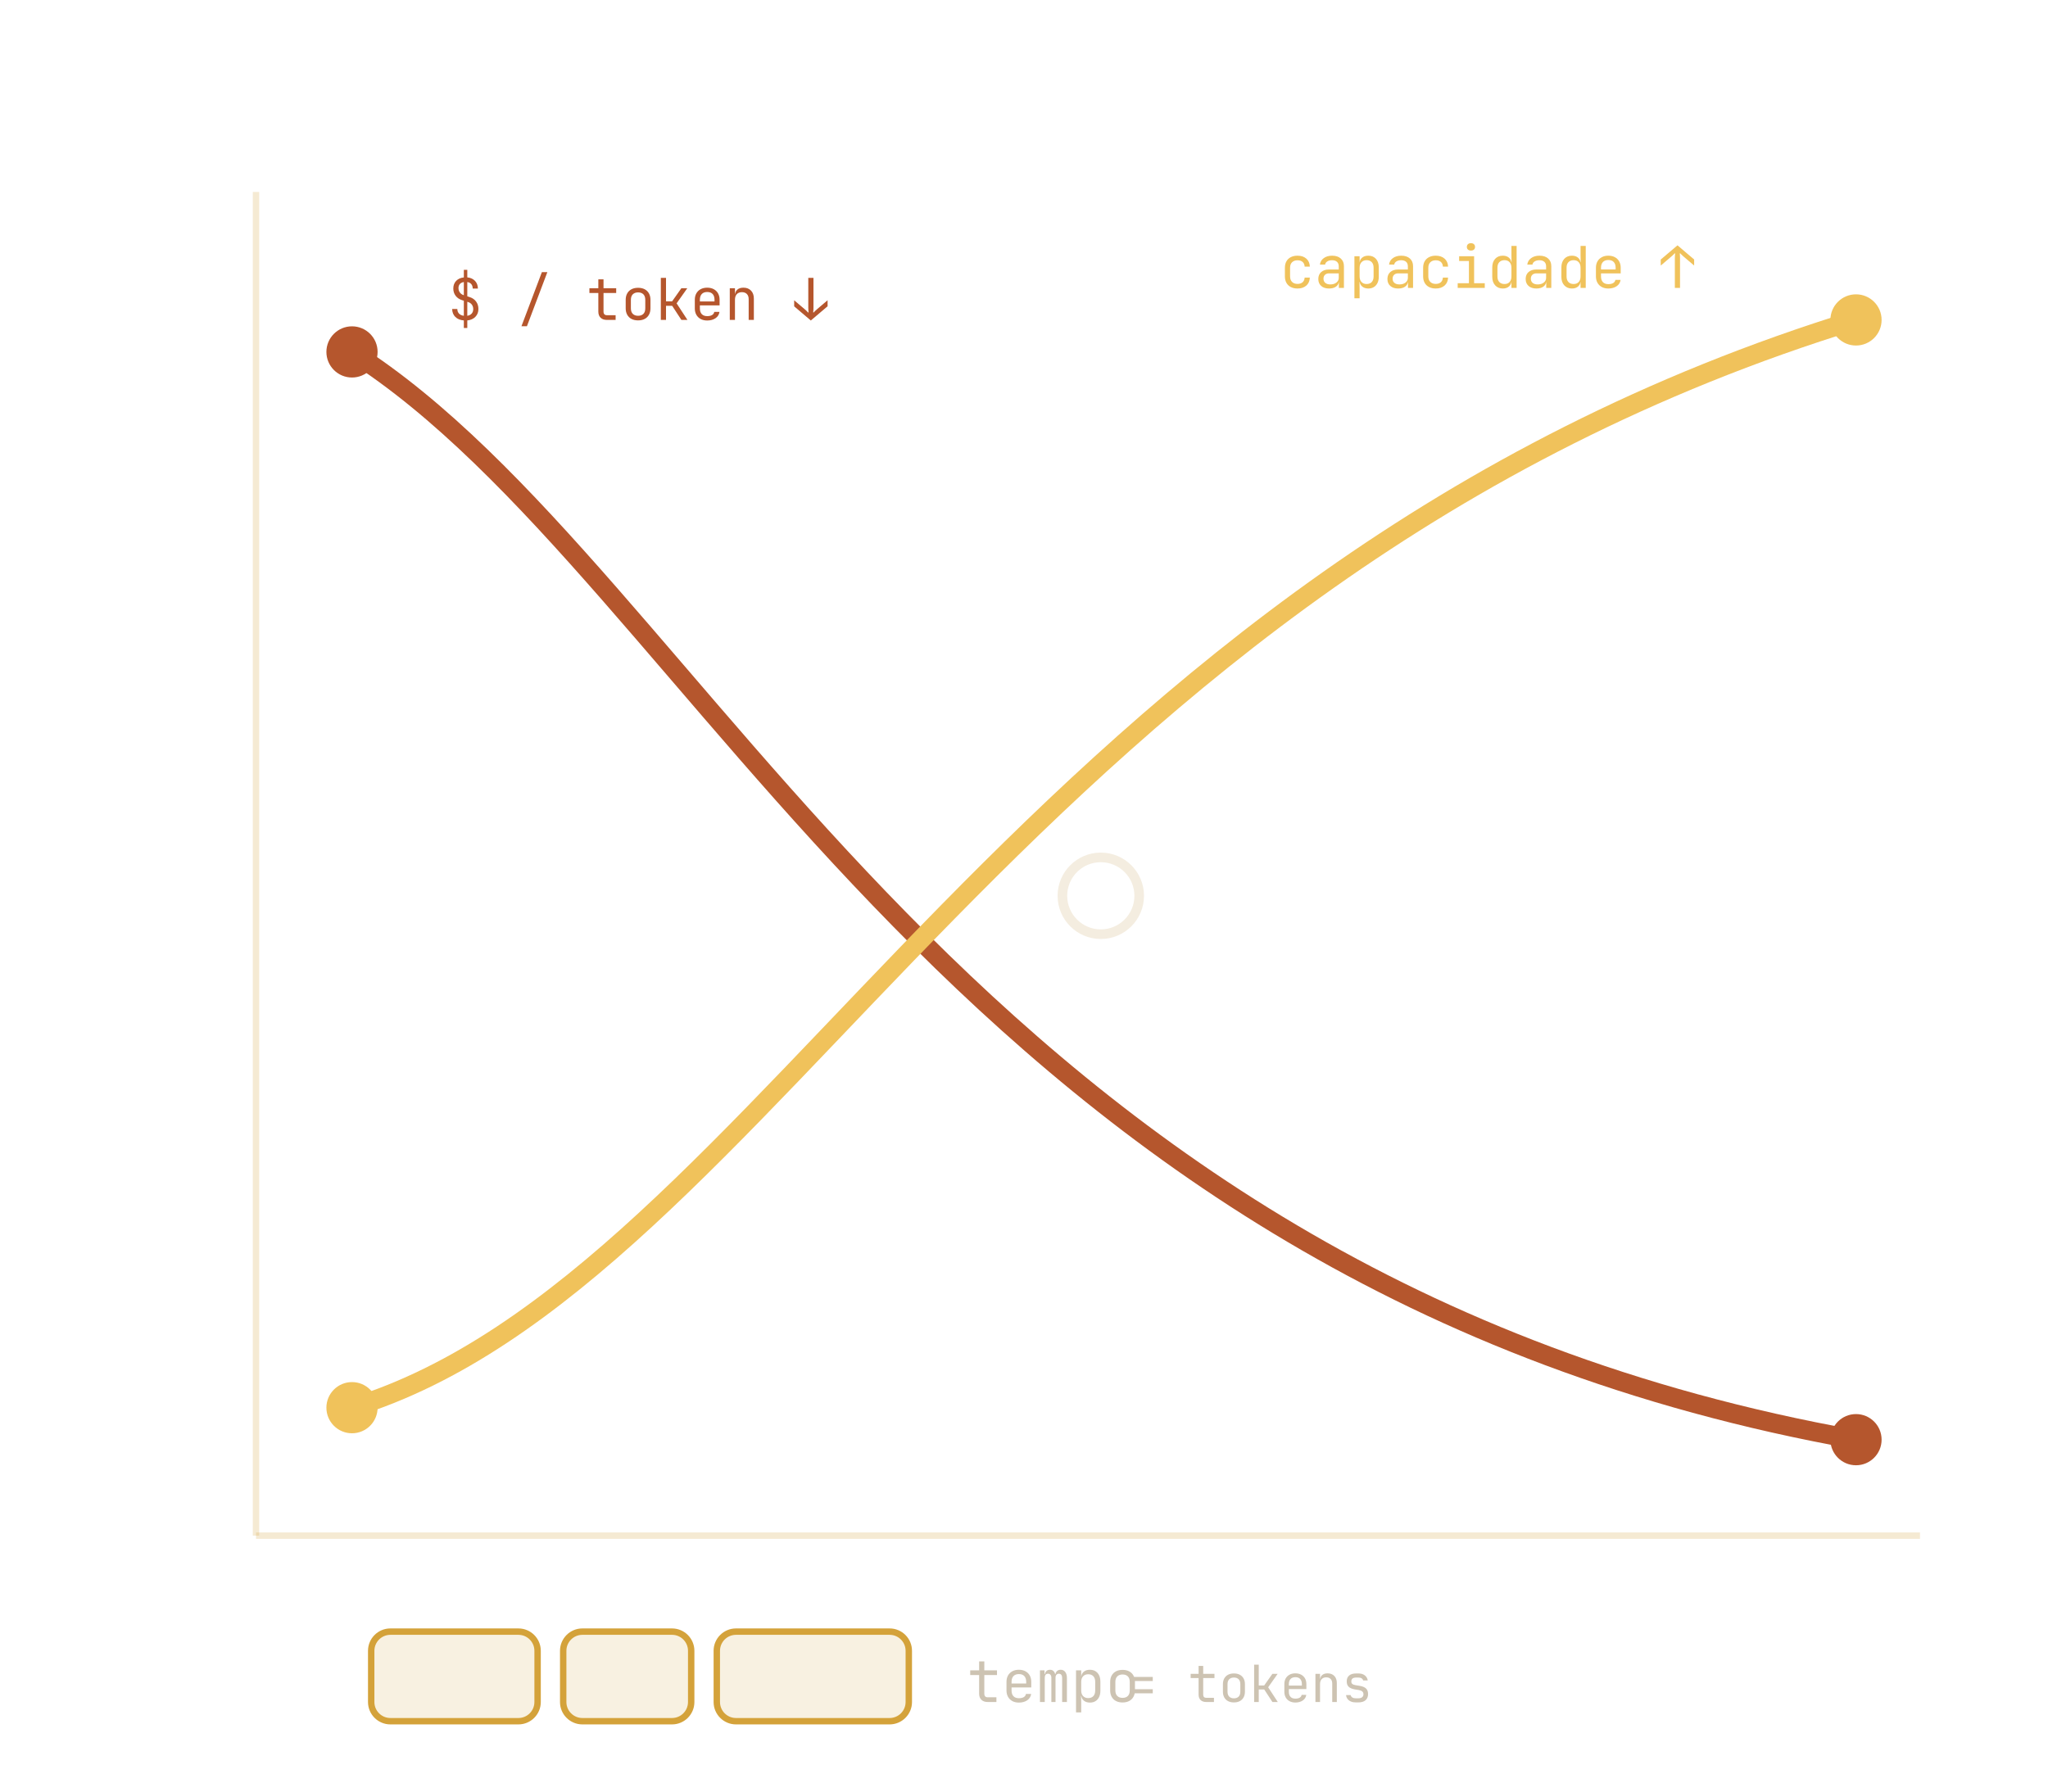
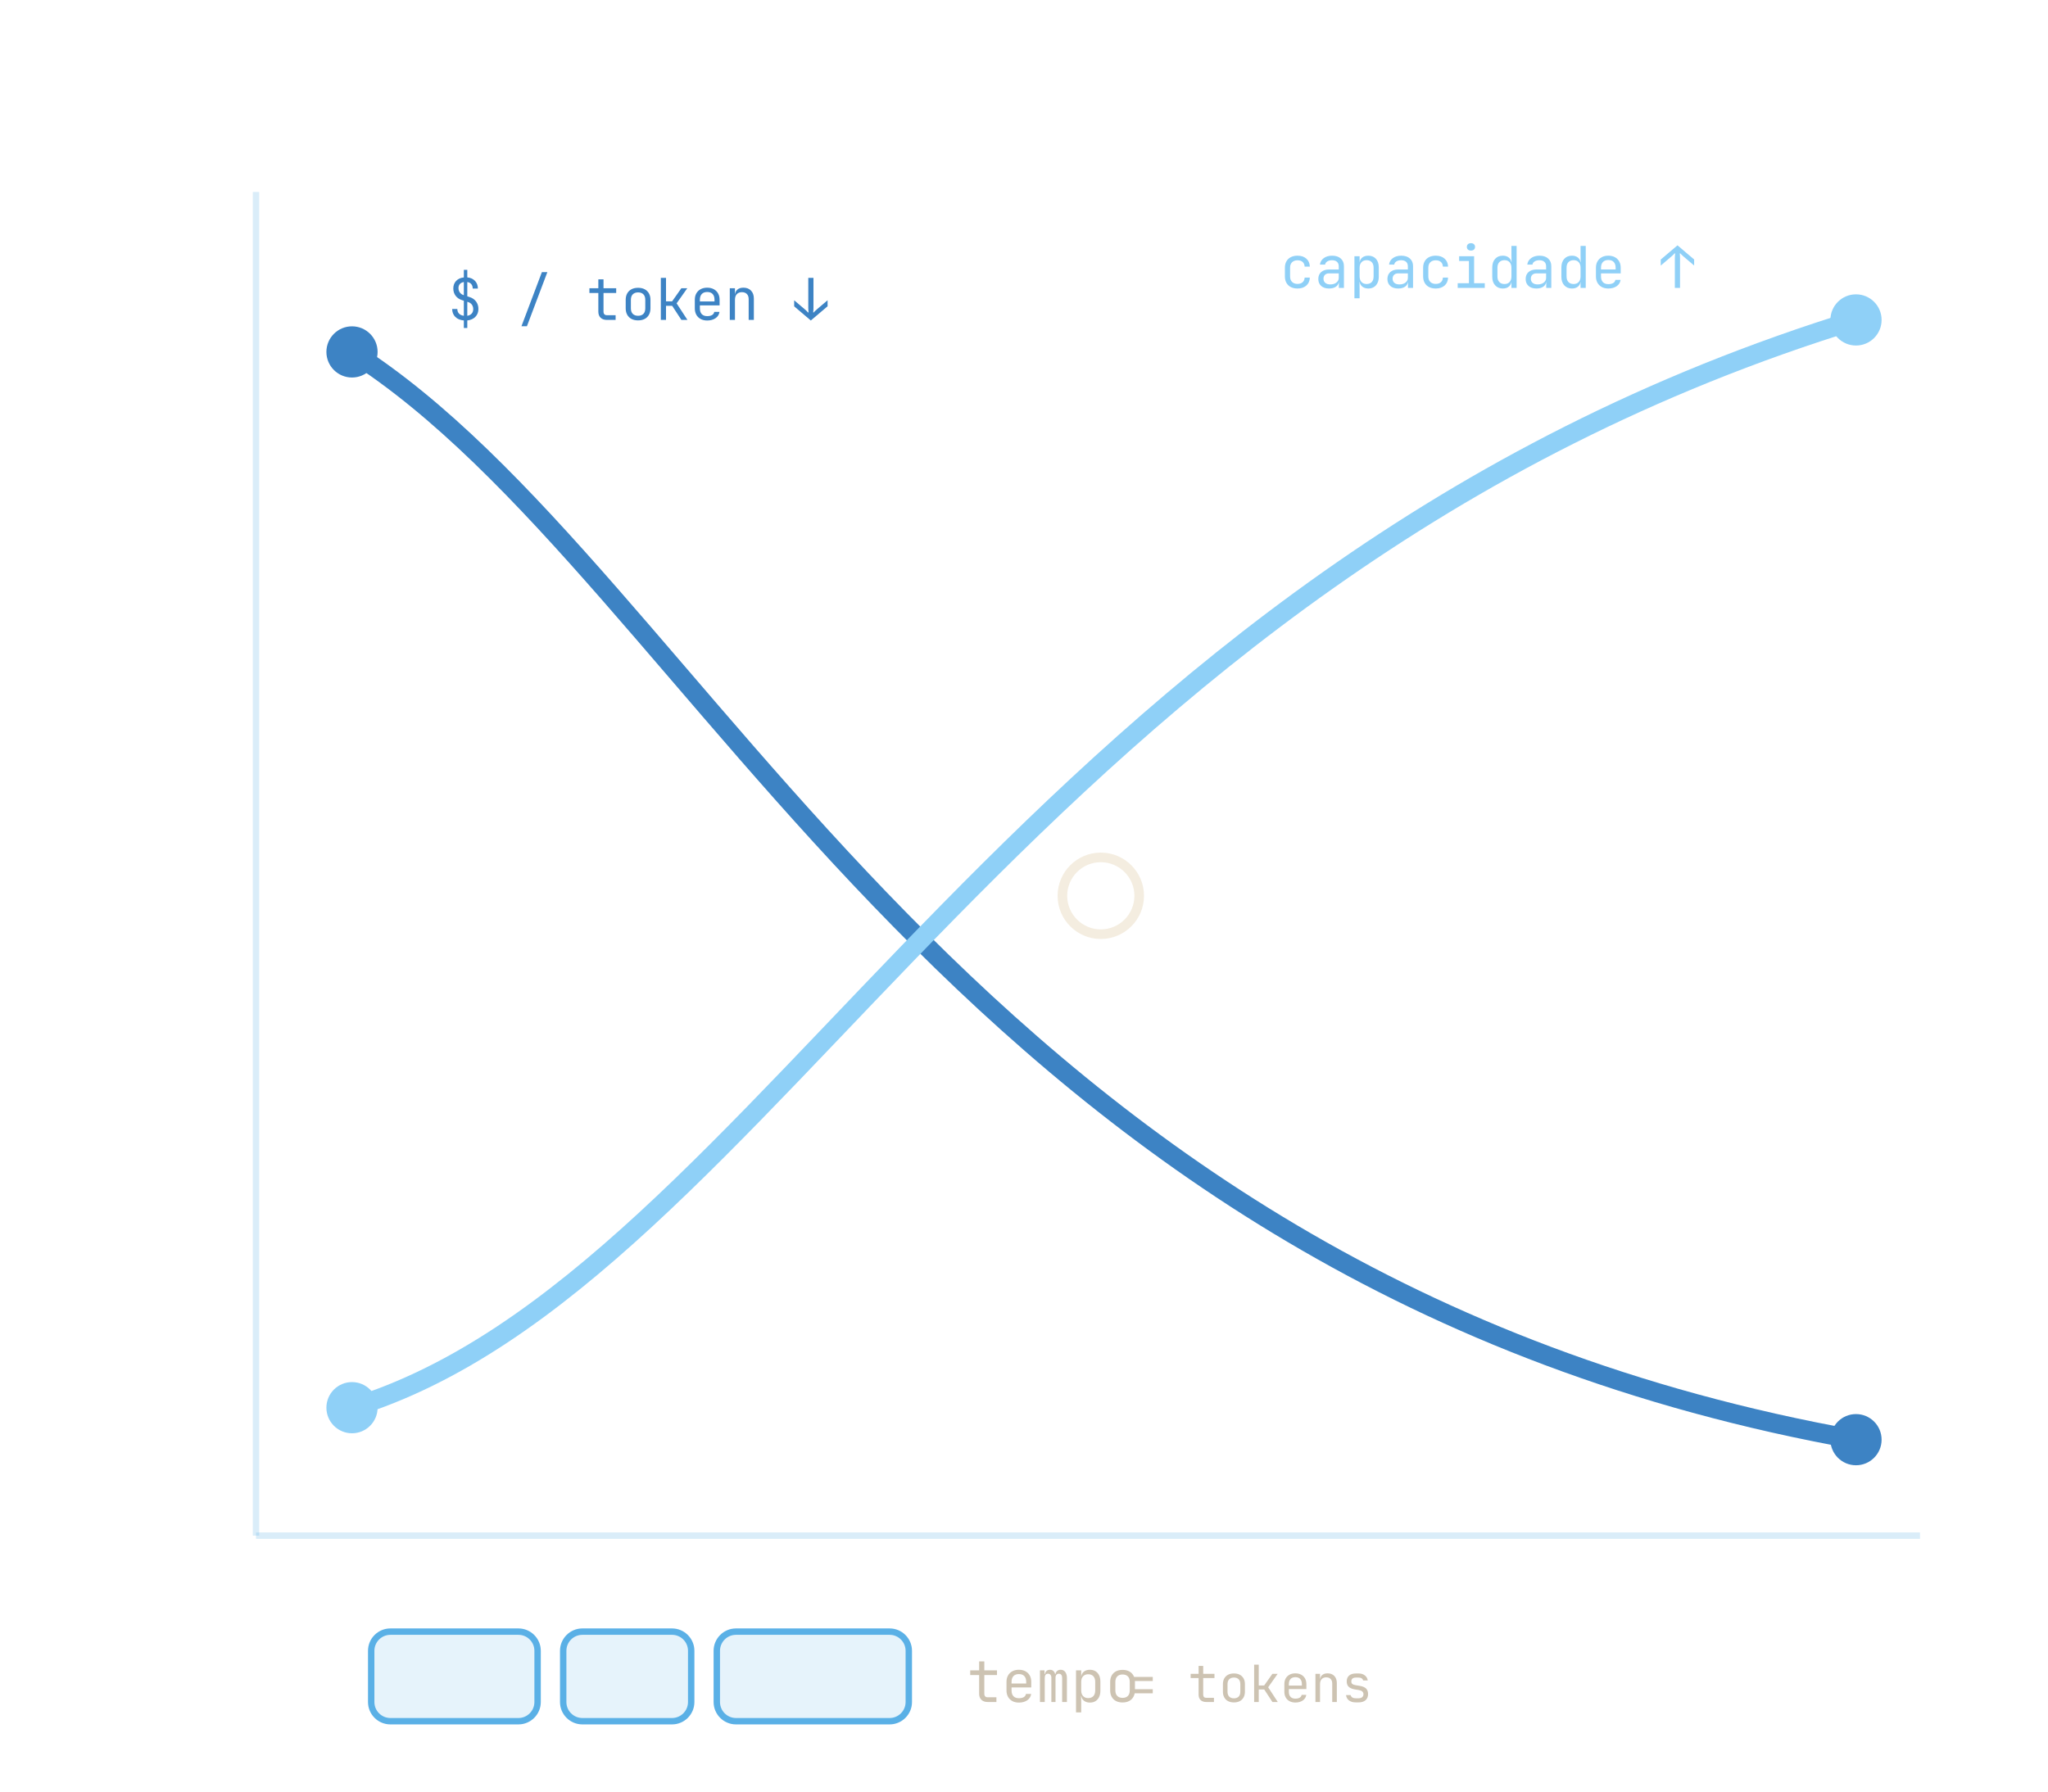
<svg xmlns="http://www.w3.org/2000/svg" viewBox="0 0 320 280">
-   <line x1="40" y1="30" x2="40" y2="240" stroke="rgba(212,162,58,.22)" stroke-width="1" />
-   <line x1="40" y1="240" x2="300" y2="240" stroke="rgba(212,162,58,.22)" stroke-width="1" />
+   <line x1="40" y1="30" x2="40" y2="240" stroke="rgba(90,176,230,.22)" stroke-width="1" />
+   <line x1="40" y1="240" x2="300" y2="240" stroke="rgba(90,176,230,.22)" stroke-width="1" />
  <g fill="#cdc3b2">
    <path transform="translate(151.10 266.00) scale(0.009 -0.009)" d="M360 0Q289 0 249.5 38.0Q210 76 210 145V468H55V550H210V705H300V550H520V468H300V145Q300 82 360 82H510V0Z" />
    <path transform="translate(156.50 266.00) scale(0.009 -0.009)" d="M300 -10Q235 -10 186.5 16.0Q138 42 111.5 89.5Q85 137 85 200V350Q85 414 111.5 461.0Q138 508 186.5 534.0Q235 560 300 560Q365 560 413.5 534.0Q462 508 488.5 461.0Q515 414 515 350V253H173V200Q173 135 206.0 100.5Q239 66 300 66Q352 66 384.0 84.5Q416 103 423 140H513Q504 71 445.5 30.5Q387 -10 300 -10ZM427 313V350Q427 415 394.5 450.0Q362 485 300 485Q239 485 206.0 450.0Q173 415 173 350V321H434Z" />
    <path transform="translate(161.90 266.00) scale(0.009 -0.009)" d="M66 0V550H145V484H163L149 460Q149 506 173.5 533.0Q198 560 240 560Q286 560 311.0 526.0Q336 492 336 430L309 484H351L332 460Q332 506 357.5 533.0Q383 560 425 560Q477 560 505.5 521.0Q534 482 534 418V0H451V419Q451 453 436.5 472.0Q422 491 394 491Q367 491 351.5 472.5Q336 454 336 420V0H264V419Q264 454 248.5 472.5Q233 491 205 491Q177 491 163.0 472.5Q149 454 149 420V0Z" />
    <path transform="translate(167.30 266.00) scale(0.009 -0.009)" d="M92 -180V550H182V445H200L182 424Q182 487 223.5 523.5Q265 560 333 560Q416 560 465.5 505.5Q515 451 515 356V195Q515 132 492.5 86.0Q470 40 429.5 15.0Q389 -10 333 -10Q266 -10 224.0 27.0Q182 64 182 126L200 105H180L182 -20V-180ZM303 68Q360 68 392.5 102.0Q425 136 425 200V350Q425 414 392.5 448.0Q360 482 303 482Q248 482 215.0 447.0Q182 412 182 350V200Q182 138 215.0 103.0Q248 68 303 68Z" />
    <path transform="translate(172.70 266.00) scale(0.009 -0.009)" d="M300 -8Q234 -8 186.0 17.0Q138 42 111.5 89.5Q85 137 85 202V348Q85 414 111.5 461.0Q138 508 186.0 533.0Q234 558 300 558Q366 558 414.0 533.0Q462 508 488.5 461.0Q515 414 515 349V202Q515 137 488.5 89.5Q462 42 414.0 17.0Q366 -8 300 -8ZM300 72Q359 72 392.0 105.0Q425 138 425 202V348Q425 412 392.0 445.0Q359 478 300 478Q242 478 208.5 445.0Q175 412 175 348V202Q175 138 208.5 105.0Q242 72 300 72Z" />
  </g>
-   <path class="curve-cost" d="M55 55 C110 90, 150 200, 290 225" fill="none" stroke="#b5562d" stroke-width="3" stroke-linecap="round" />
-   <circle cx="55" cy="55" r="4" fill="#b5562d" />
-   <circle cx="290" cy="225" r="4" fill="#b5562d" />
-   <g fill="#b5562d">
+   <path class="curve-cost" d="M55 55 C110 90, 150 200, 290 225" fill="none" stroke="#3d83c4" stroke-width="3" stroke-linecap="round" />
+   <circle cx="55" cy="55" r="4" fill="#3d83c4" />
+   <circle cx="290" cy="225" r="4" fill="#3d83c4" />
+   <g fill="#3d83c4">
    <path transform="translate(70.00 50.00) scale(0.009 -0.009)" d="M275 -140V-9Q181 -1 127.5 51.5Q74 104 72 190H162Q162 141 191.5 110.0Q221 79 275 72V334L248 342Q173 365 132.5 419.0Q92 473 92 546Q92 626 141.5 678.0Q191 730 275 738V870H335V739Q418 731 468.0 679.0Q518 627 519 545H429Q429 592 404.5 621.5Q380 651 335 658V410L375 397Q448 374 488.0 319.0Q528 264 528 190Q528 108 475.5 54.0Q423 0 335 -9V-140ZM335 72Q384 80 411.0 110.0Q438 140 438 188Q438 232 414.5 265.0Q391 298 347 311L335 315ZM275 389V658Q231 651 206.5 624.0Q182 597 182 554Q182 502 214.0 466.5Q246 431 306 422Z" />
    <path transform="translate(80.80 50.00) scale(0.009 -0.009)" d="M75 -110 430 830H525L170 -110Z" />
    <path transform="translate(91.60 50.00) scale(0.009 -0.009)" d="M360 0Q289 0 249.5 38.0Q210 76 210 145V468H55V550H210V705H300V550H520V468H300V145Q300 82 360 82H510V0Z" />
    <path transform="translate(97.00 50.00) scale(0.009 -0.009)" d="M300 -8Q234 -8 186.0 17.0Q138 42 111.5 89.5Q85 137 85 202V348Q85 414 111.5 461.0Q138 508 186.0 533.0Q234 558 300 558Q366 558 414.0 533.0Q462 508 488.5 461.0Q515 414 515 349V202Q515 137 488.5 89.5Q462 42 414.0 17.0Q366 -8 300 -8ZM300 72Q359 72 392.0 105.0Q425 138 425 202V348Q425 412 392.0 445.0Q359 478 300 478Q242 478 208.5 445.0Q175 412 175 348V202Q175 138 208.5 105.0Q242 72 300 72Z" />
    <path transform="translate(102.40 50.00) scale(0.009 -0.009)" d="M95 0V730H185V323H291L451 550H554L369 288L557 0H452L292 245H185V0Z" />
    <path transform="translate(107.80 50.00) scale(0.009 -0.009)" d="M300 -10Q235 -10 186.5 16.0Q138 42 111.5 89.5Q85 137 85 200V350Q85 414 111.5 461.0Q138 508 186.5 534.0Q235 560 300 560Q365 560 413.5 534.0Q462 508 488.5 461.0Q515 414 515 350V253H173V200Q173 135 206.0 100.5Q239 66 300 66Q352 66 384.0 84.5Q416 103 423 140H513Q504 71 445.5 30.5Q387 -10 300 -10ZM427 313V350Q427 415 394.5 450.0Q362 485 300 485Q239 485 206.0 450.0Q173 415 173 350V321H434Z" />
    <path transform="translate(113.20 50.00) scale(0.009 -0.009)" d="M92 0V550H182V445H201L182 424Q182 489 221.0 524.5Q260 560 329 560Q412 560 461.0 509.0Q510 458 510 370V0H420V360Q420 419 388.5 450.5Q357 482 303 482Q247 482 214.5 448.0Q182 414 182 350V0Z" />
    <path transform="translate(124.00 50.00) scale(0.009 -0.009)" d="M299 -10 10 236V341L196 183Q218 164 232.0 150.0Q246 136 250 130H260Q259 143 257.0 165.5Q255 188 255 210V730H345V210Q345 188 343.5 165.5Q342 143 340 130H350Q360 145 405 184L590 342V237Z" />
  </g>
-   <path class="curve-cap" d="M55 220 C120 200, 160 90, 290 50" fill="none" stroke="#f0c25b" stroke-width="3" stroke-linecap="round" />
-   <circle cx="55" cy="220" r="4" fill="#f0c25b" />
-   <circle cx="290" cy="50" r="4" fill="#f0c25b" />
-   <g fill="#f0c25b">
+   <path class="curve-cap" d="M55 220 C120 200, 160 90, 290 50" fill="none" stroke="#8fd0f7" stroke-width="3" stroke-linecap="round" />
+   <circle cx="55" cy="220" r="4" fill="#8fd0f7" />
+   <circle cx="290" cy="50" r="4" fill="#8fd0f7" />
+   <g fill="#8fd0f7">
    <path transform="translate(200.00 45.00) scale(0.009 -0.009)" d="M304 -10Q238 -10 188.5 15.0Q139 40 112.0 87.5Q85 135 85 200V350Q85 416 112.0 463.0Q139 510 188.5 535.0Q238 560 304 560Q399 560 457.0 509.0Q515 458 518 370H428Q425 423 392.5 451.5Q360 480 304 480Q245 480 210.0 446.5Q175 413 175 351V200Q175 138 210.0 104.0Q245 70 304 70Q360 70 392.5 99.0Q425 128 428 180H518Q515 92 457.0 41.0Q399 -10 304 -10Z" />
    <path transform="translate(205.40 45.00) scale(0.009 -0.009)" d="M252 -10Q165 -10 115.0 34.5Q65 79 65 155Q65 232 115.0 276.0Q165 320 250 320H420V375Q420 426 389.5 453.5Q359 481 303 481Q254 481 221.0 460.5Q188 440 183 405H93Q102 476 160.0 518.0Q218 560 305 560Q400 560 455.0 511.0Q510 462 510 378V0H422V105H407L422 120Q422 60 375.5 25.0Q329 -10 252 -10ZM274 61Q338 61 379.0 93.0Q420 125 420 175V253H252Q207 253 181.0 228.0Q155 203 155 160Q155 114 186.5 87.5Q218 61 274 61Z" />
    <path transform="translate(210.80 45.00) scale(0.009 -0.009)" d="M92 -180V550H182V445H200L182 424Q182 487 223.5 523.5Q265 560 333 560Q416 560 465.5 505.5Q515 451 515 356V195Q515 132 492.5 86.0Q470 40 429.5 15.0Q389 -10 333 -10Q266 -10 224.0 27.0Q182 64 182 126L200 105H180L182 -20V-180ZM303 68Q360 68 392.5 102.0Q425 136 425 200V350Q425 414 392.5 448.0Q360 482 303 482Q248 482 215.0 447.0Q182 412 182 350V200Q182 138 215.0 103.0Q248 68 303 68Z" />
    <path transform="translate(216.20 45.00) scale(0.009 -0.009)" d="M252 -10Q165 -10 115.0 34.5Q65 79 65 155Q65 232 115.0 276.0Q165 320 250 320H420V375Q420 426 389.5 453.5Q359 481 303 481Q254 481 221.0 460.5Q188 440 183 405H93Q102 476 160.0 518.0Q218 560 305 560Q400 560 455.0 511.0Q510 462 510 378V0H422V105H407L422 120Q422 60 375.5 25.0Q329 -10 252 -10ZM274 61Q338 61 379.0 93.0Q420 125 420 175V253H252Q207 253 181.0 228.0Q155 203 155 160Q155 114 186.5 87.5Q218 61 274 61Z" />
    <path transform="translate(221.60 45.00) scale(0.009 -0.009)" d="M304 -10Q238 -10 188.5 15.0Q139 40 112.0 87.5Q85 135 85 200V350Q85 416 112.0 463.0Q139 510 188.5 535.0Q238 560 304 560Q399 560 457.0 509.0Q515 458 518 370H428Q425 423 392.5 451.5Q360 480 304 480Q245 480 210.0 446.5Q175 413 175 351V200Q175 138 210.0 104.0Q245 70 304 70Q360 70 392.5 99.0Q425 128 428 180H518Q515 92 457.0 41.0Q399 -10 304 -10Z" />
    <path transform="translate(227.00 45.00) scale(0.009 -0.009)" d="M85 0V82H280V468H110V550H370V82H555V0ZM315 649Q282 649 263.0 666.0Q244 683 244 712Q244 742 263.0 759.5Q282 777 315 777Q348 777 367.0 759.5Q386 742 386 712Q386 683 367.0 666.0Q348 649 315 649Z" />
    <path transform="translate(232.40 45.00) scale(0.009 -0.009)" d="M268 -10Q186 -10 135.5 45.0Q85 100 85 194V355Q85 450 135.0 505.0Q185 560 268 560Q336 560 377.0 523.0Q418 486 418 424L400 445H420L418 570V730H508V0H418V105H400L418 126Q418 63 377.0 26.5Q336 -10 268 -10ZM298 68Q354 68 386.0 103.0Q418 138 418 200V350Q418 412 386.0 447.0Q354 482 298 482Q241 482 208.0 448.0Q175 414 175 350V200Q175 136 208.0 102.0Q241 68 298 68Z" />
    <path transform="translate(237.80 45.00) scale(0.009 -0.009)" d="M252 -10Q165 -10 115.0 34.5Q65 79 65 155Q65 232 115.0 276.0Q165 320 250 320H420V375Q420 426 389.5 453.5Q359 481 303 481Q254 481 221.0 460.5Q188 440 183 405H93Q102 476 160.0 518.0Q218 560 305 560Q400 560 455.0 511.0Q510 462 510 378V0H422V105H407L422 120Q422 60 375.5 25.0Q329 -10 252 -10ZM274 61Q338 61 379.0 93.0Q420 125 420 175V253H252Q207 253 181.0 228.0Q155 203 155 160Q155 114 186.5 87.5Q218 61 274 61Z" />
    <path transform="translate(243.20 45.00) scale(0.009 -0.009)" d="M268 -10Q186 -10 135.5 45.0Q85 100 85 194V355Q85 450 135.0 505.0Q185 560 268 560Q336 560 377.0 523.0Q418 486 418 424L400 445H420L418 570V730H508V0H418V105H400L418 126Q418 63 377.0 26.5Q336 -10 268 -10ZM298 68Q354 68 386.0 103.0Q418 138 418 200V350Q418 412 386.0 447.0Q354 482 298 482Q241 482 208.0 448.0Q175 414 175 350V200Q175 136 208.0 102.0Q241 68 298 68Z" />
    <path transform="translate(248.60 45.00) scale(0.009 -0.009)" d="M300 -10Q235 -10 186.5 16.0Q138 42 111.5 89.5Q85 137 85 200V350Q85 414 111.5 461.0Q138 508 186.5 534.0Q235 560 300 560Q365 560 413.5 534.0Q462 508 488.5 461.0Q515 414 515 350V253H173V200Q173 135 206.0 100.5Q239 66 300 66Q352 66 384.0 84.5Q416 103 423 140H513Q504 71 445.5 30.5Q387 -10 300 -10ZM427 313V350Q427 415 394.5 450.0Q362 485 300 485Q239 485 206.0 450.0Q173 415 173 350V321H434Z" />
    <path transform="translate(259.40 45.00) scale(0.009 -0.009)" d="M255 0V520Q255 542 257.0 564.5Q259 587 260 600H250Q240 585 195 546L10 388V493L301 740L590 494V389L404 547Q382 566 368.5 580.0Q355 594 350 600H340Q342 587 343.5 564.5Q345 542 345 520V0Z" />
  </g>
  <circle cx="172" cy="140" r="6" fill="none" stroke="#f4ede0" stroke-width="1.5" />
  <g transform="translate(58,255)">
-     <rect x="0" y="0" width="26" height="14" rx="3" fill="rgba(212,162,58,.15)" stroke="#d4a23a" stroke-width="1" />
-     <rect x="30" y="0" width="20" height="14" rx="3" fill="rgba(212,162,58,.15)" stroke="#d4a23a" stroke-width="1" />
-     <rect x="54" y="0" width="30" height="14" rx="3" fill="rgba(212,162,58,.15)" stroke="#d4a23a" stroke-width="1" />
+     <rect x="0" y="0" width="26" height="14" rx="3" fill="rgba(90,176,230,.15)" stroke="#5ab0e6" stroke-width="1" />
+     <rect x="30" y="0" width="20" height="14" rx="3" fill="rgba(90,176,230,.15)" stroke="#5ab0e6" stroke-width="1" />
+     <rect x="54" y="0" width="30" height="14" rx="3" fill="rgba(90,176,230,.15)" stroke="#5ab0e6" stroke-width="1" />
    <g fill="#cdc3b2">
      <path transform="translate(118.00 11.00) scale(0.008 -0.008)" d="M85 410V490H515V410ZM85 170V250H515V170Z" />
      <path transform="translate(127.60 11.00) scale(0.008 -0.008)" d="M360 0Q289 0 249.5 38.0Q210 76 210 145V468H55V550H210V705H300V550H520V468H300V145Q300 82 360 82H510V0Z" />
      <path transform="translate(132.40 11.00) scale(0.008 -0.008)" d="M300 -8Q234 -8 186.0 17.0Q138 42 111.5 89.5Q85 137 85 202V348Q85 414 111.5 461.0Q138 508 186.0 533.0Q234 558 300 558Q366 558 414.0 533.0Q462 508 488.5 461.0Q515 414 515 349V202Q515 137 488.5 89.5Q462 42 414.0 17.0Q366 -8 300 -8ZM300 72Q359 72 392.0 105.0Q425 138 425 202V348Q425 412 392.0 445.0Q359 478 300 478Q242 478 208.5 445.0Q175 412 175 348V202Q175 138 208.5 105.0Q242 72 300 72Z" />
      <path transform="translate(137.20 11.00) scale(0.008 -0.008)" d="M95 0V730H185V323H291L451 550H554L369 288L557 0H452L292 245H185V0Z" />
      <path transform="translate(142.00 11.00) scale(0.008 -0.008)" d="M300 -10Q235 -10 186.5 16.0Q138 42 111.5 89.5Q85 137 85 200V350Q85 414 111.5 461.0Q138 508 186.5 534.0Q235 560 300 560Q365 560 413.5 534.0Q462 508 488.5 461.0Q515 414 515 350V253H173V200Q173 135 206.0 100.5Q239 66 300 66Q352 66 384.0 84.5Q416 103 423 140H513Q504 71 445.5 30.5Q387 -10 300 -10ZM427 313V350Q427 415 394.5 450.0Q362 485 300 485Q239 485 206.0 450.0Q173 415 173 350V321H434Z" />
      <path transform="translate(146.80 11.00) scale(0.008 -0.008)" d="M92 0V550H182V445H201L182 424Q182 489 221.0 524.5Q260 560 329 560Q412 560 461.0 509.0Q510 458 510 370V0H420V360Q420 419 388.5 450.5Q357 482 303 482Q247 482 214.5 448.0Q182 414 182 350V0Z" />
      <path transform="translate(151.60 11.00) scale(0.008 -0.008)" d="M283 -8Q227 -8 185.5 9.5Q144 27 119.5 59.0Q95 91 90 135H180Q186 106 212.5 89.0Q239 72 283 72H325Q378 72 404.0 93.5Q430 115 430 151Q430 186 406.5 206.5Q383 227 337 234L263 246Q182 260 142.5 296.5Q103 333 103 403Q103 477 150.0 517.5Q197 558 291 558H329Q408 558 456.0 521.0Q504 484 514 421H424Q418 447 394.0 462.5Q370 478 329 478H291Q240 478 216.5 459.0Q193 440 193 402Q193 368 213.0 352.0Q233 336 276 329L350 317Q439 303 479.5 265.0Q520 227 520 155Q520 79 471.5 35.5Q423 -8 325 -8Z" />
    </g>
  </g>
</svg>
